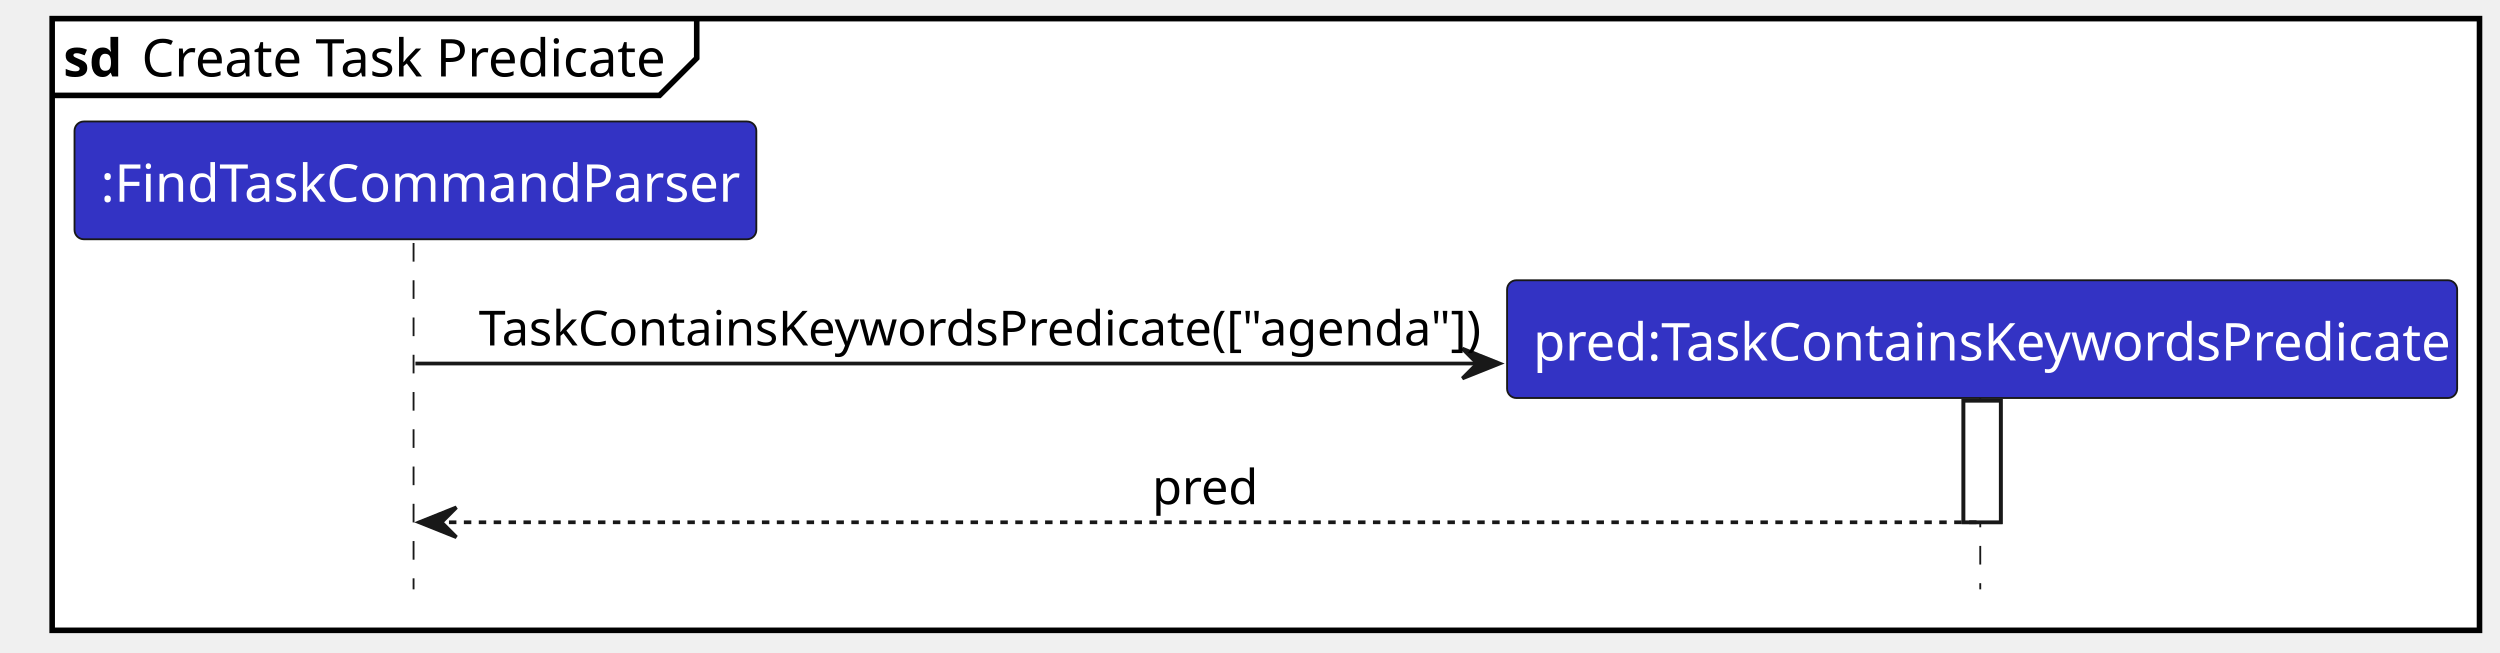
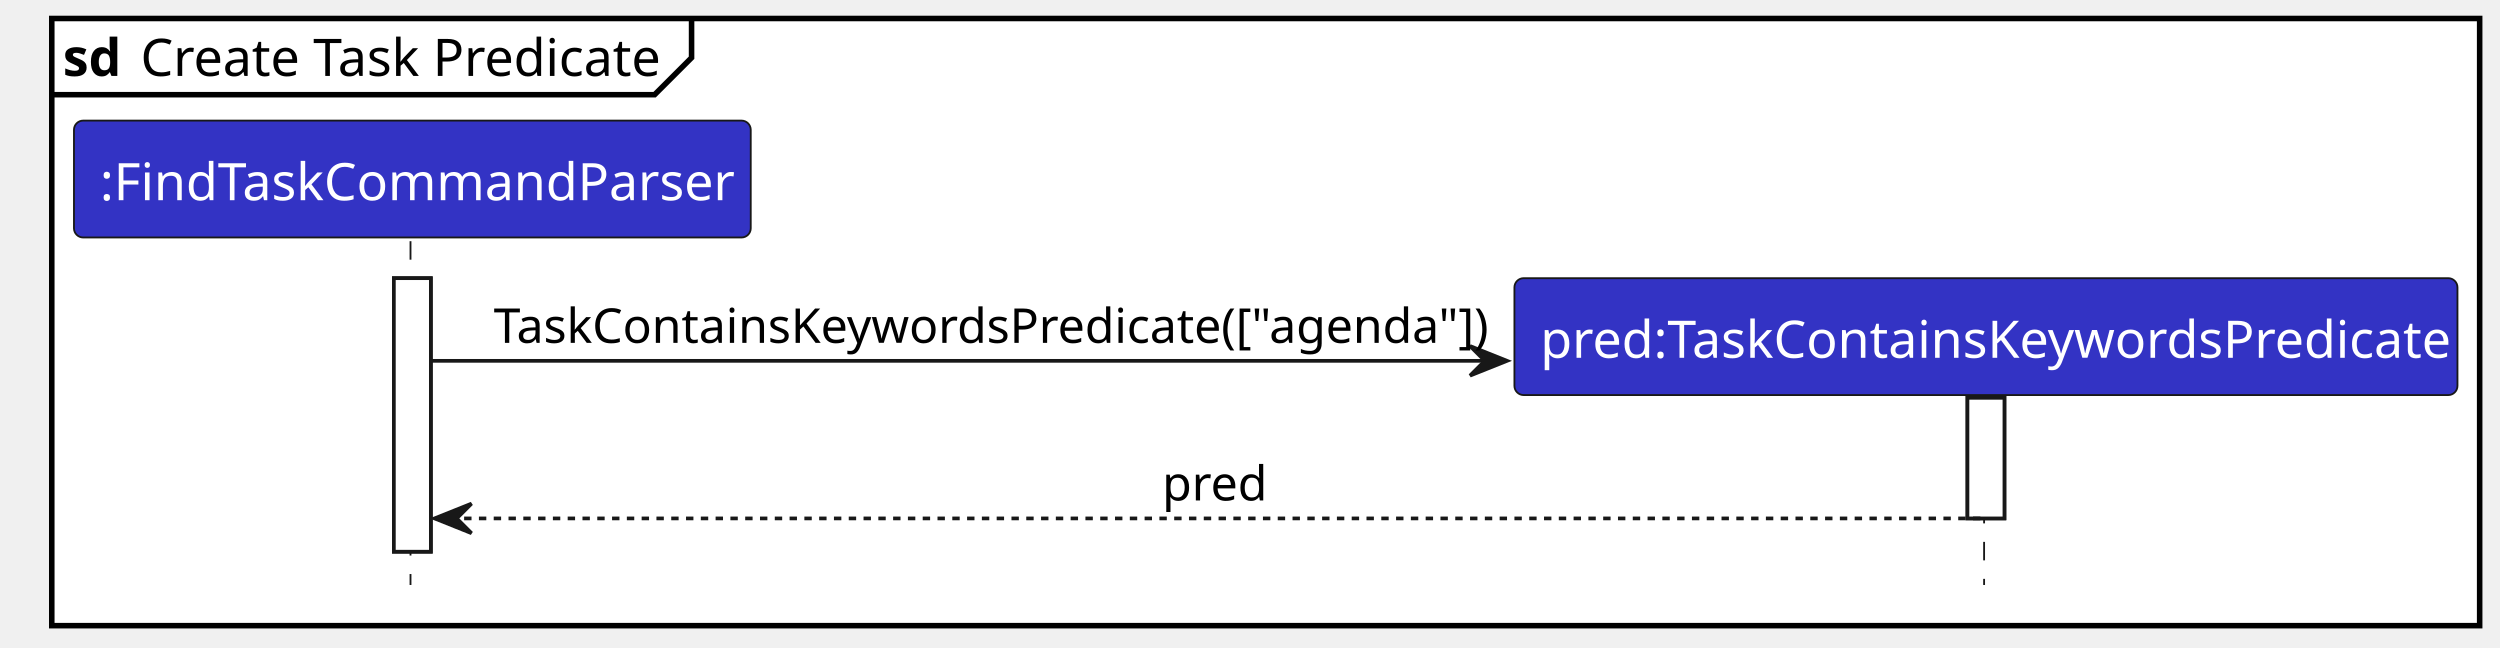
- <svg xmlns="http://www.w3.org/2000/svg" contentStyleType="text/css" height="175px" preserveAspectRatio="none" style="width:671px;height:175px;background:#FFFFFF;" version="1.1" viewBox="0 0 671 175" width="671px" zoomAndPan="magnify">
+ <svg xmlns="http://www.w3.org/2000/svg" contentStyleType="text/css" height="175px" preserveAspectRatio="none" style="width:676px;height:175px;background:#FFFFFF;" version="1.1" viewBox="0 0 676 175" width="676px" zoomAndPan="magnify">
  <defs />
  <g>
-     <rect fill="#FFFFFF" height="164.18" style="stroke:#000000;stroke-width:1.5;" width="651.5" x="14" y="5" />
+     <rect fill="#FFFFFF" height="164.18" style="stroke:#000000;stroke-width:1.5;" width="656.5" x="14" y="5" />
    <path d="M187,5 L187,15.609 L177,25.609 L14,25.609 " fill="none" style="stroke:#000000;stroke-width:1.5;" />
    <text fill="#000000" font-family="sans-serif" font-size="14" font-weight="bold" lengthAdjust="spacing" textLength="17" x="17" y="20.533">sd</text>
    <text fill="#000000" font-family="sans-serif" font-size="14" lengthAdjust="spacing" textLength="142" x="38" y="20.533">Create Task Predicate</text>
-     <rect fill="#FFFFFF" height="32.609" style="stroke:#181818;stroke-width:1.0;" width="10" x="527" y="107.57" />
+     <rect fill="#FFFFFF" height="73.961" style="stroke:#181818;stroke-width:1.0;" width="10" x="106.5" y="75.219" />
+     <rect fill="#FFFFFF" height="32.609" style="stroke:#181818;stroke-width:1.0;" width="10" x="532" y="107.57" />
    <line style="stroke:#181818;stroke-width:0.5;stroke-dasharray:5.0,5.0;" x1="111" x2="111" y1="65.219" y2="158.18" />
-     <line style="stroke:#181818;stroke-width:0.5;stroke-dasharray:5.0,5.0;" x1="531.5" x2="531.5" y1="106.523" y2="158.18" />
+     <line style="stroke:#181818;stroke-width:0.5;stroke-dasharray:5.0,5.0;" x1="536.5" x2="536.5" y1="106.523" y2="158.18" />
    <rect fill="#3333C4" height="31.609" rx="2.5" ry="2.5" style="stroke:#181818;stroke-width:0.5;" width="183" x="20" y="32.609" />
    <text fill="#FFFFFF" font-family="sans-serif" font-size="14" lengthAdjust="spacing" textLength="169" x="27" y="54.143">:FindTaskCommandParser</text>
-     <rect fill="#FFFFFF" height="32.609" style="stroke:#181818;stroke-width:1.0;" width="10" x="527" y="107.57" />
-     <polygon fill="#181818" points="392.5,93.57,402.5,97.57,392.5,101.57,396.5,97.57" style="stroke:#181818;stroke-width:1.0;" />
-     <line style="stroke:#181818;stroke-width:1.0;" x1="111.5" x2="398.5" y1="97.57" y2="97.57" />
-     <text fill="#000000" font-family="sans-serif" font-size="13" lengthAdjust="spacing" textLength="259" x="128.5" y="92.714">TaskContainsKeywordsPredicate(["agenda"])</text>
-     <rect fill="#3333C4" height="31.609" rx="2.5" ry="2.5" style="stroke:#181818;stroke-width:0.5;" width="255" x="404.5" y="75.219" />
-     <text fill="#FFFFFF" font-family="sans-serif" font-size="14" lengthAdjust="spacing" textLength="241" x="411.5" y="96.752">pred:TaskContainsKeywordsPredicate</text>
-     <polygon fill="#181818" points="122.5,136.18,112.5,140.18,122.5,144.18,118.5,140.18" style="stroke:#181818;stroke-width:1.0;" />
-     <line style="stroke:#181818;stroke-width:1.0;stroke-dasharray:2.0,2.0;" x1="116.5" x2="531" y1="140.18" y2="140.18" />
-     <text fill="#000000" font-family="sans-serif" font-size="13" lengthAdjust="spacing" textLength="25" x="309.25" y="135.323">pred</text>
+     <rect fill="#FFFFFF" height="73.961" style="stroke:#181818;stroke-width:1.0;" width="10" x="106.5" y="75.219" />
+     <rect fill="#FFFFFF" height="32.609" style="stroke:#181818;stroke-width:1.0;" width="10" x="532" y="107.57" />
+     <polygon fill="#181818" points="397.5,93.57,407.5,97.57,397.5,101.57,401.5,97.57" style="stroke:#181818;stroke-width:1.0;" />
+     <line style="stroke:#181818;stroke-width:1.0;" x1="116.5" x2="403.5" y1="97.57" y2="97.57" />
+     <text fill="#000000" font-family="sans-serif" font-size="13" lengthAdjust="spacing" textLength="259" x="133.5" y="92.714">TaskContainsKeywordsPredicate(["agenda"])</text>
+     <rect fill="#3333C4" height="31.609" rx="2.5" ry="2.5" style="stroke:#181818;stroke-width:0.5;" width="255" x="409.5" y="75.219" />
+     <text fill="#FFFFFF" font-family="sans-serif" font-size="14" lengthAdjust="spacing" textLength="241" x="416.5" y="96.752">pred:TaskContainsKeywordsPredicate</text>
+     <polygon fill="#181818" points="127.5,136.18,117.5,140.18,127.5,144.18,123.5,140.18" style="stroke:#181818;stroke-width:1.0;" />
+     <line style="stroke:#181818;stroke-width:1.0;stroke-dasharray:2.0,2.0;" x1="121.5" x2="536" y1="140.18" y2="140.18" />
+     <text fill="#000000" font-family="sans-serif" font-size="13" lengthAdjust="spacing" textLength="25" x="314.25" y="135.323">pred</text>
  </g>
</svg>
